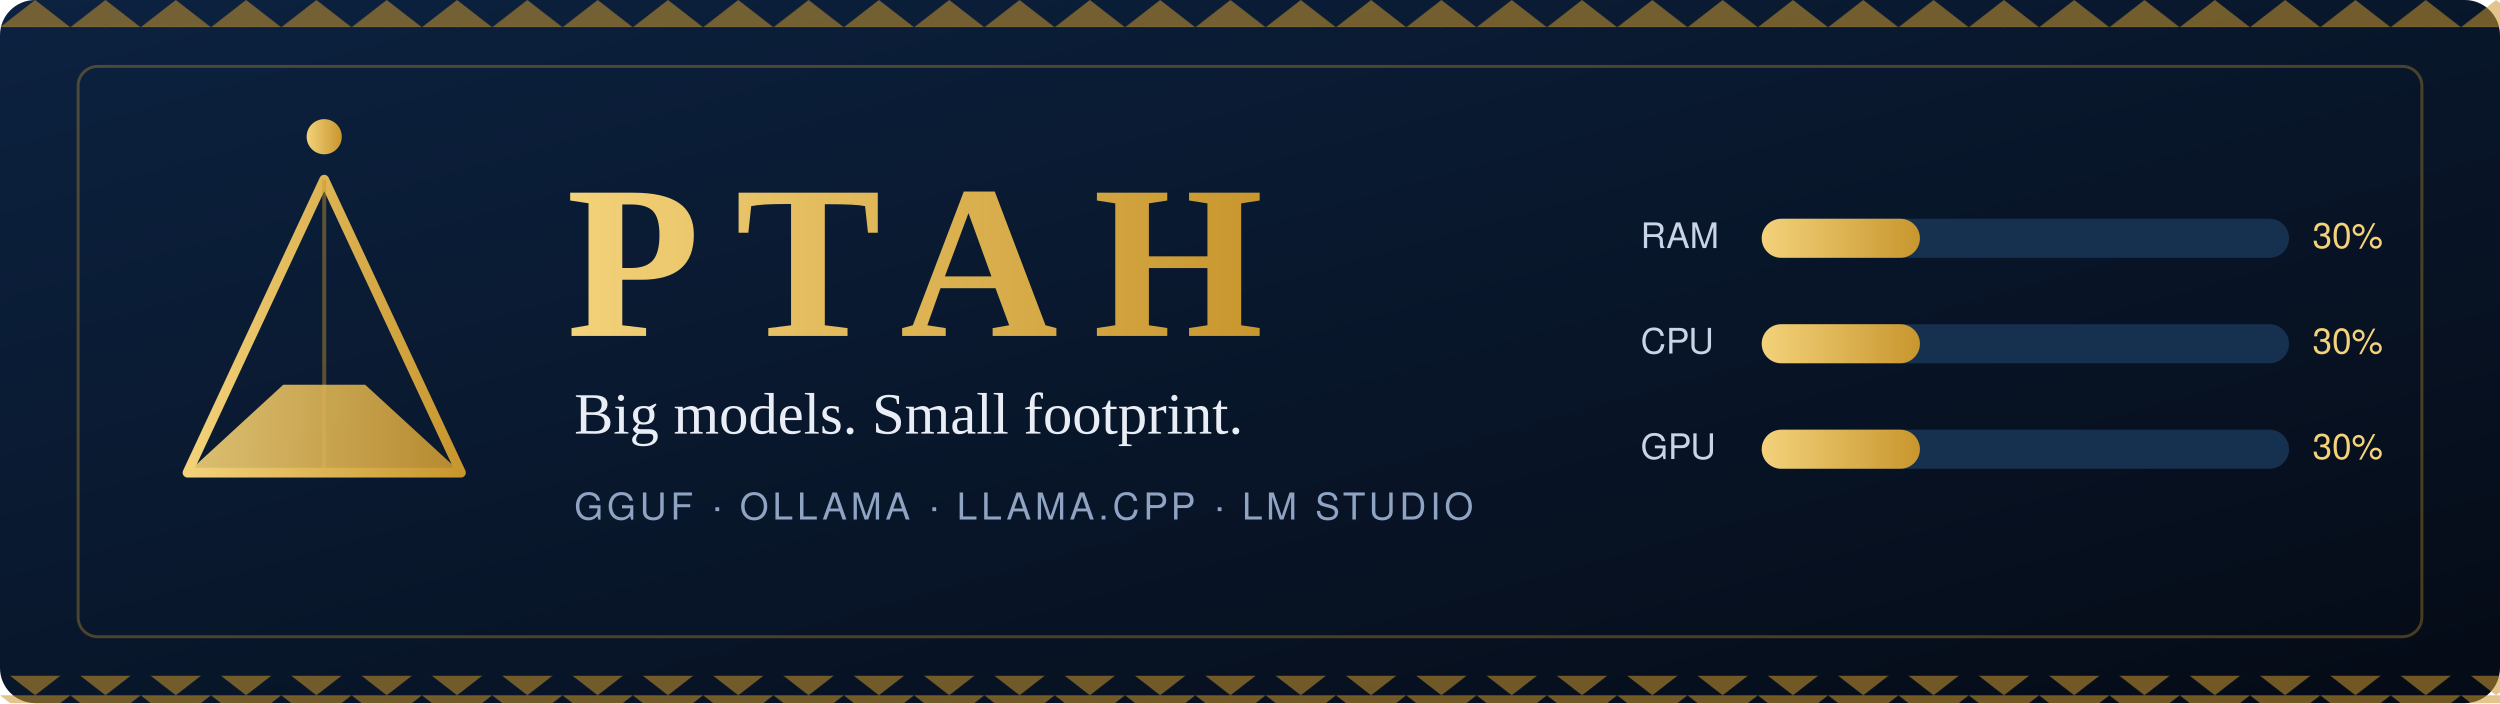
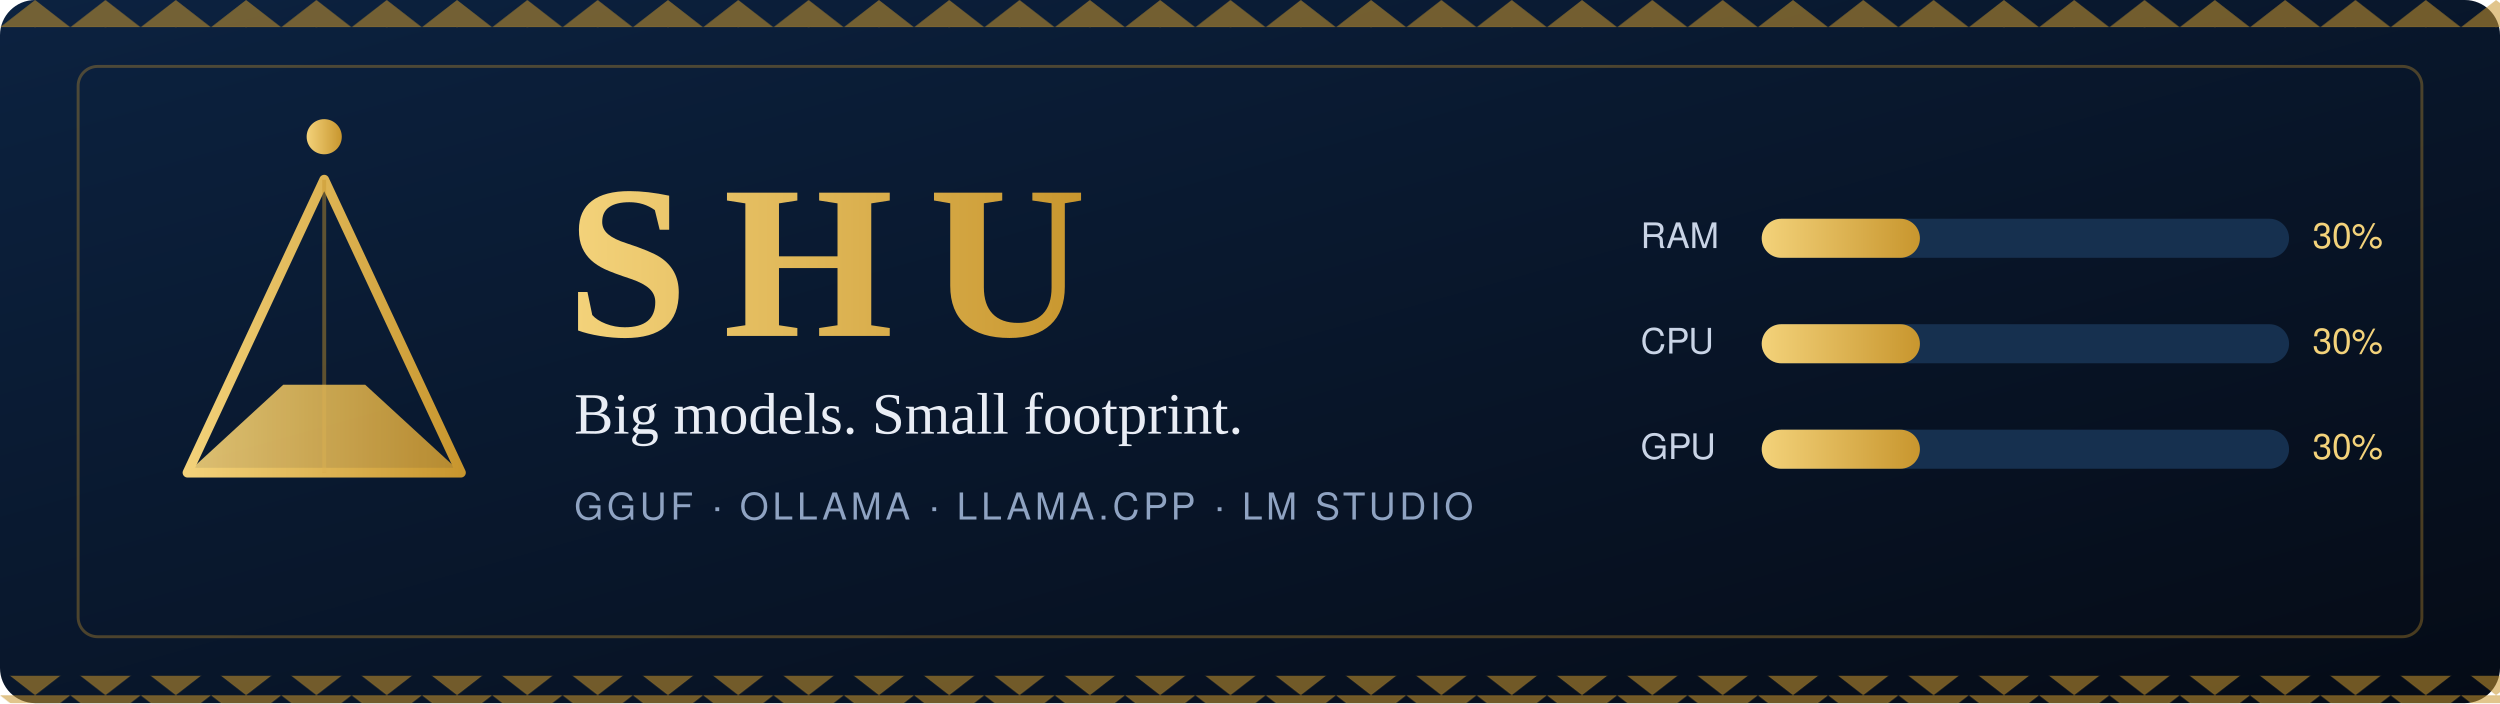
- <svg xmlns="http://www.w3.org/2000/svg" viewBox="0 0 1280 360" width="1280" height="360" role="img" aria-label="Ptah: big models, small footprint">
+ <svg xmlns="http://www.w3.org/2000/svg" viewBox="0 0 1280 360" width="1280" height="360" role="img" aria-label="Shu: big models, small footprint">
  <defs>
    <linearGradient id="night" x1="0" y1="0" x2="1" y2="1">
      <stop offset="0" stop-color="#0c2240" />
      <stop offset="1" stop-color="#050b16" />
    </linearGradient>
    <linearGradient id="gold" x1="0" y1="0" x2="1" y2="0">
      <stop offset="0" stop-color="#f3d27a" />
      <stop offset="1" stop-color="#c8962e" />
    </linearGradient>
    <pattern id="steps" width="36" height="14" patternUnits="userSpaceOnUse">
      <path d="M0 14 L18 0 L36 14 Z" fill="#c8962e" opacity="0.55" />
    </pattern>
  </defs>
  <rect width="1280" height="360" rx="18" fill="url(#night)" />
  <rect x="0" y="0" width="1280" height="14" fill="url(#steps)" />
  <rect x="0" y="346" width="1280" height="14" fill="url(#steps)" transform="translate(0 706) scale(1 -1)" />
  <rect x="40" y="34" width="1200" height="292" rx="10" fill="none" stroke="#c8962e" stroke-opacity="0.35" stroke-width="1.5" />
  <g transform="translate(96 92)">
    <path d="M70 0 L140 150 L0 150 Z" fill="none" stroke="url(#gold)" stroke-width="5" stroke-linejoin="round" />
    <path d="M70 0 L70 150" stroke="#c8962e" stroke-opacity="0.45" stroke-width="2" />
    <path d="M49 105 L91 105 L140 150 L0 150 Z" fill="url(#gold)" opacity="0.9" />
    <circle cx="70" cy="-22" r="9" fill="url(#gold)" />
  </g>
-   <text x="290" y="172" font-family="Georgia, 'Times New Roman', serif" font-size="112" font-weight="700" letter-spacing="18" fill="url(#gold)">PTAH</text>
+   <text x="290" y="172" font-family="Georgia, 'Times New Roman', serif" font-size="112" font-weight="700" letter-spacing="18" fill="url(#gold)">SHU</text>
  <text x="294" y="222" font-family="Georgia, 'Times New Roman', serif" font-size="30" fill="#e9edf5">Big models. Small footprint.</text>
  <text x="294" y="266" font-family="'Segoe UI', Helvetica, Arial, sans-serif" font-size="19" letter-spacing="2" fill="#8fa3c2">GGUF  ·  OLLAMA  ·  LLAMA.CPP  ·  LM STUDIO</text>
  <g font-family="'Segoe UI', Helvetica, Arial, sans-serif" font-size="18" fill="#c9d4e6">
    <g transform="translate(840 112)">
      <text x="0" y="15">RAM</text>
      <rect x="62" y="0" width="270" height="20" rx="10" fill="#16304f" />
      <rect x="62" y="0" width="81" height="20" rx="10" fill="url(#gold)" />
      <text x="344" y="15" fill="#f3d27a">30%</text>
    </g>
    <g transform="translate(840 166)">
      <text x="0" y="15">CPU</text>
      <rect x="62" y="0" width="270" height="20" rx="10" fill="#16304f" />
      <rect x="62" y="0" width="81" height="20" rx="10" fill="url(#gold)" />
      <text x="344" y="15" fill="#f3d27a">30%</text>
    </g>
    <g transform="translate(840 220)">
      <text x="0" y="15">GPU</text>
      <rect x="62" y="0" width="270" height="20" rx="10" fill="#16304f" />
      <rect x="62" y="0" width="81" height="20" rx="10" fill="url(#gold)" />
      <text x="344" y="15" fill="#f3d27a">30%</text>
    </g>
  </g>
</svg>
